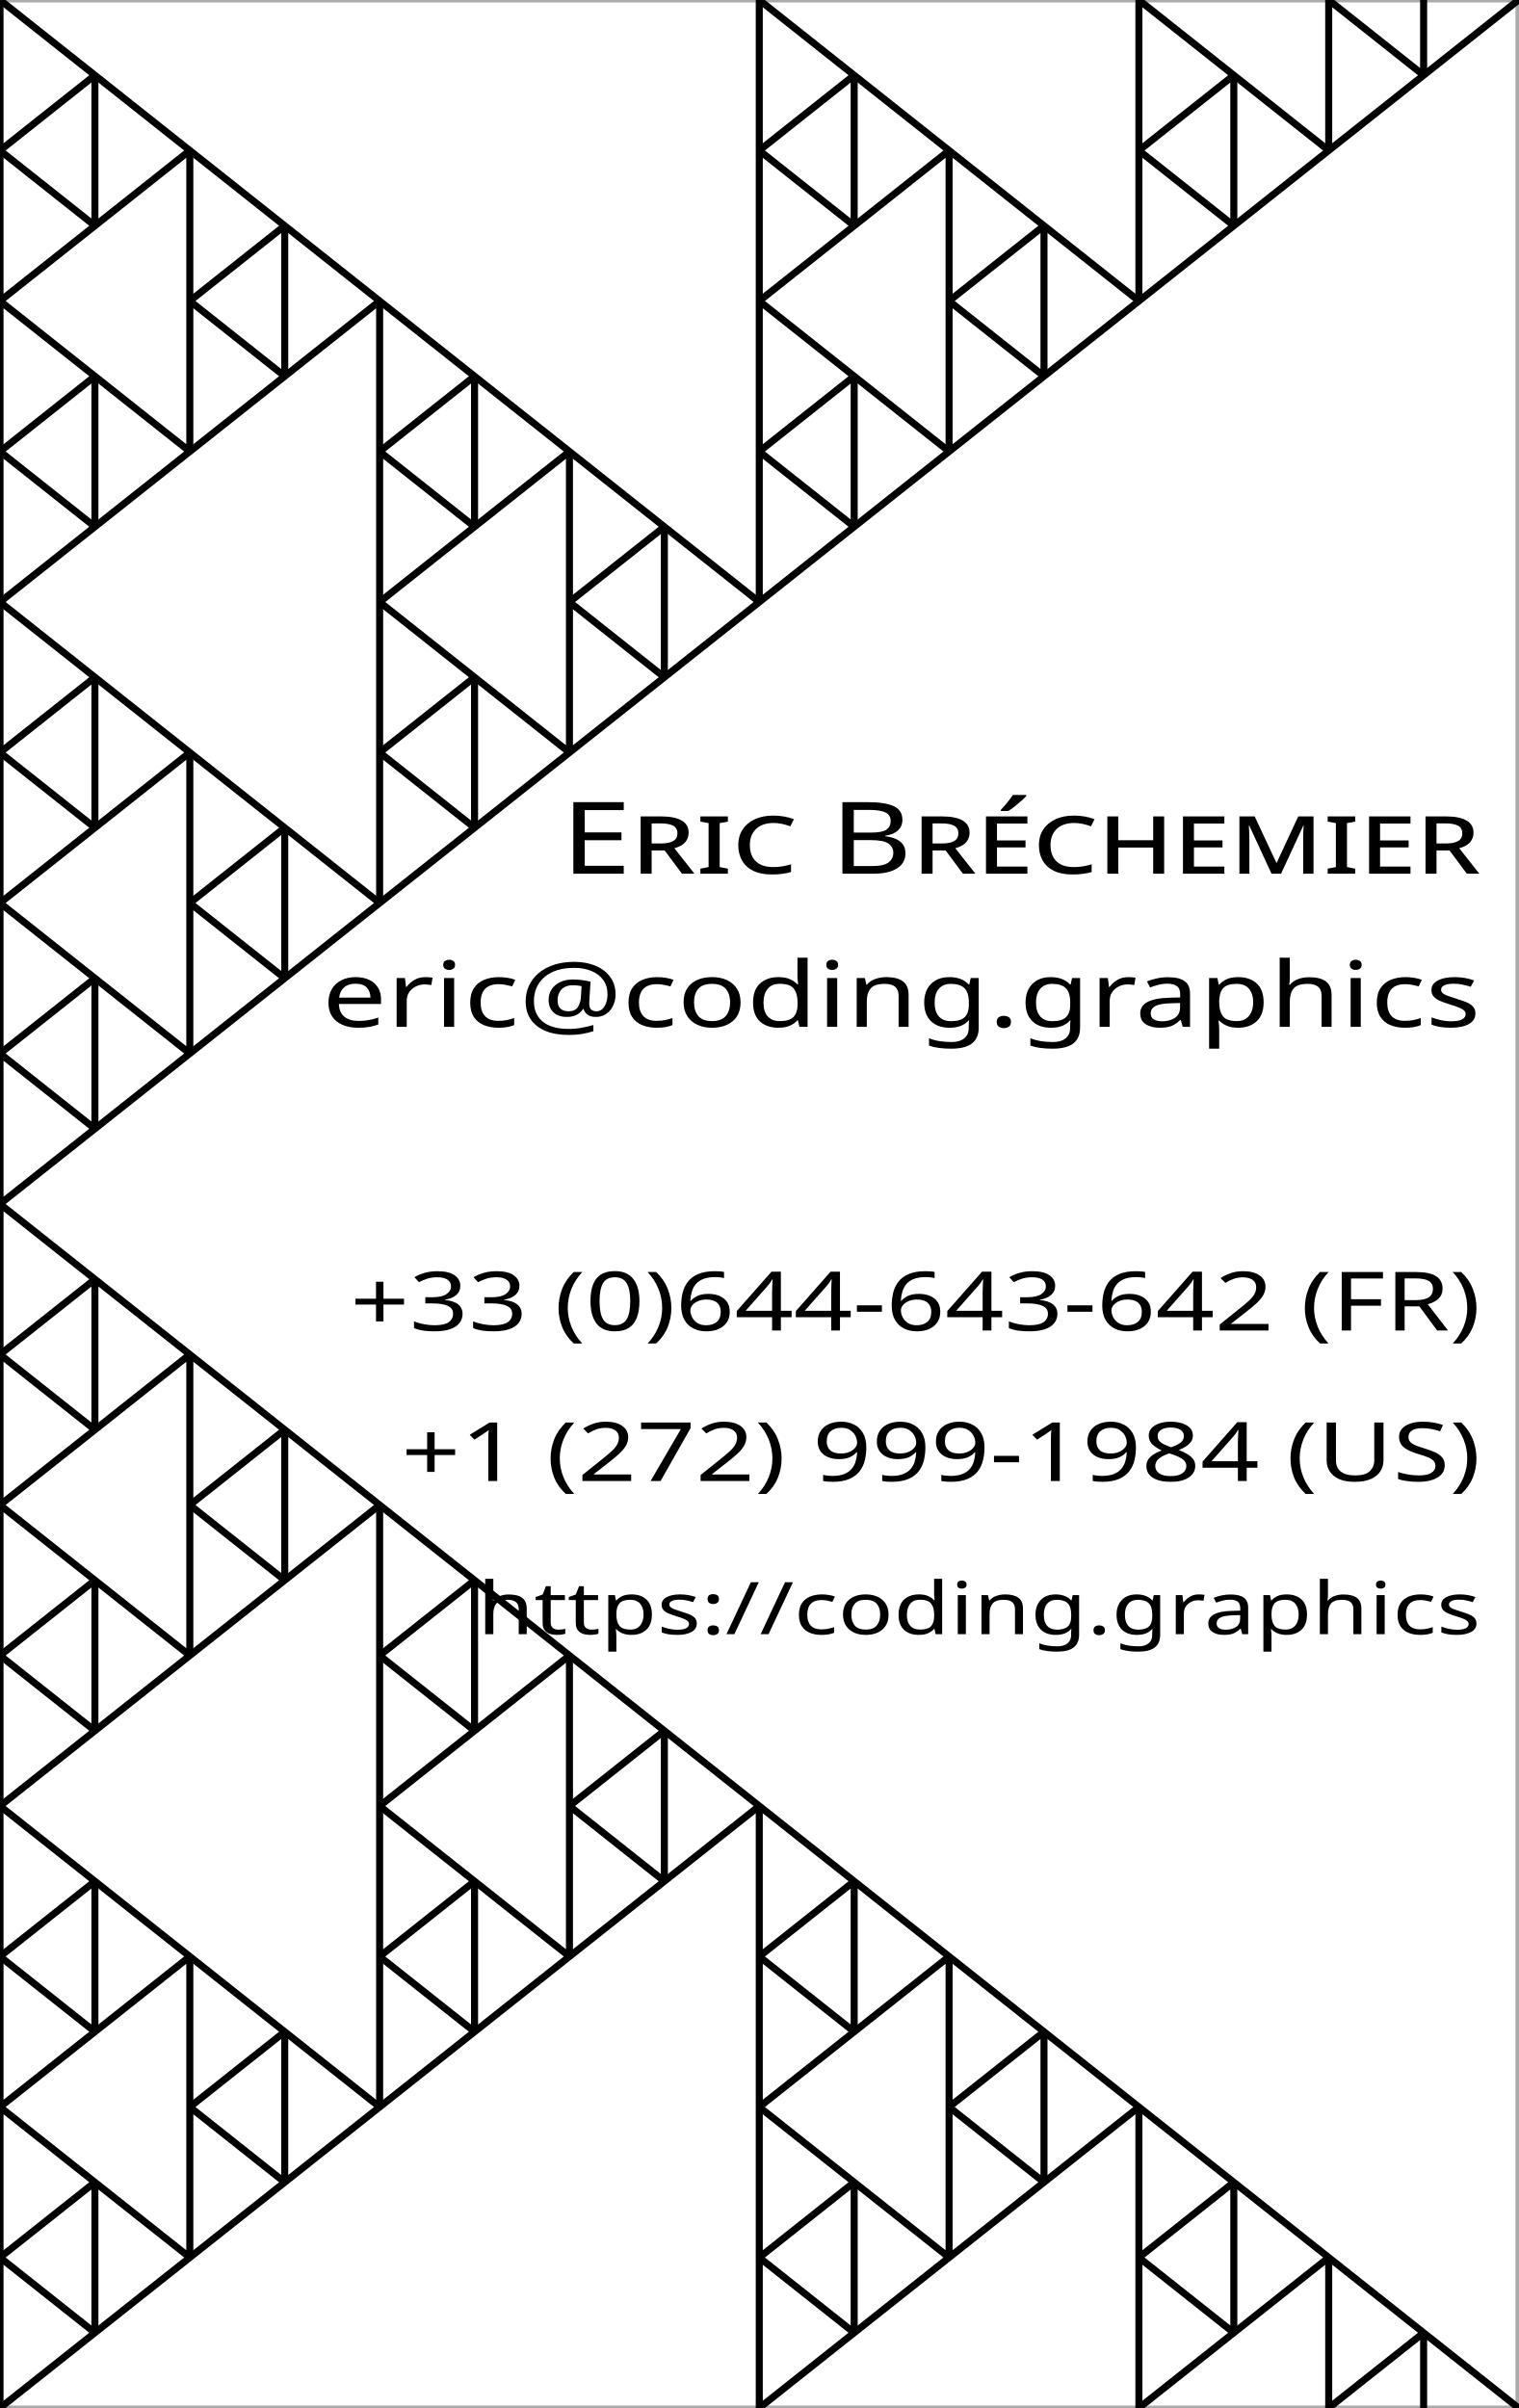
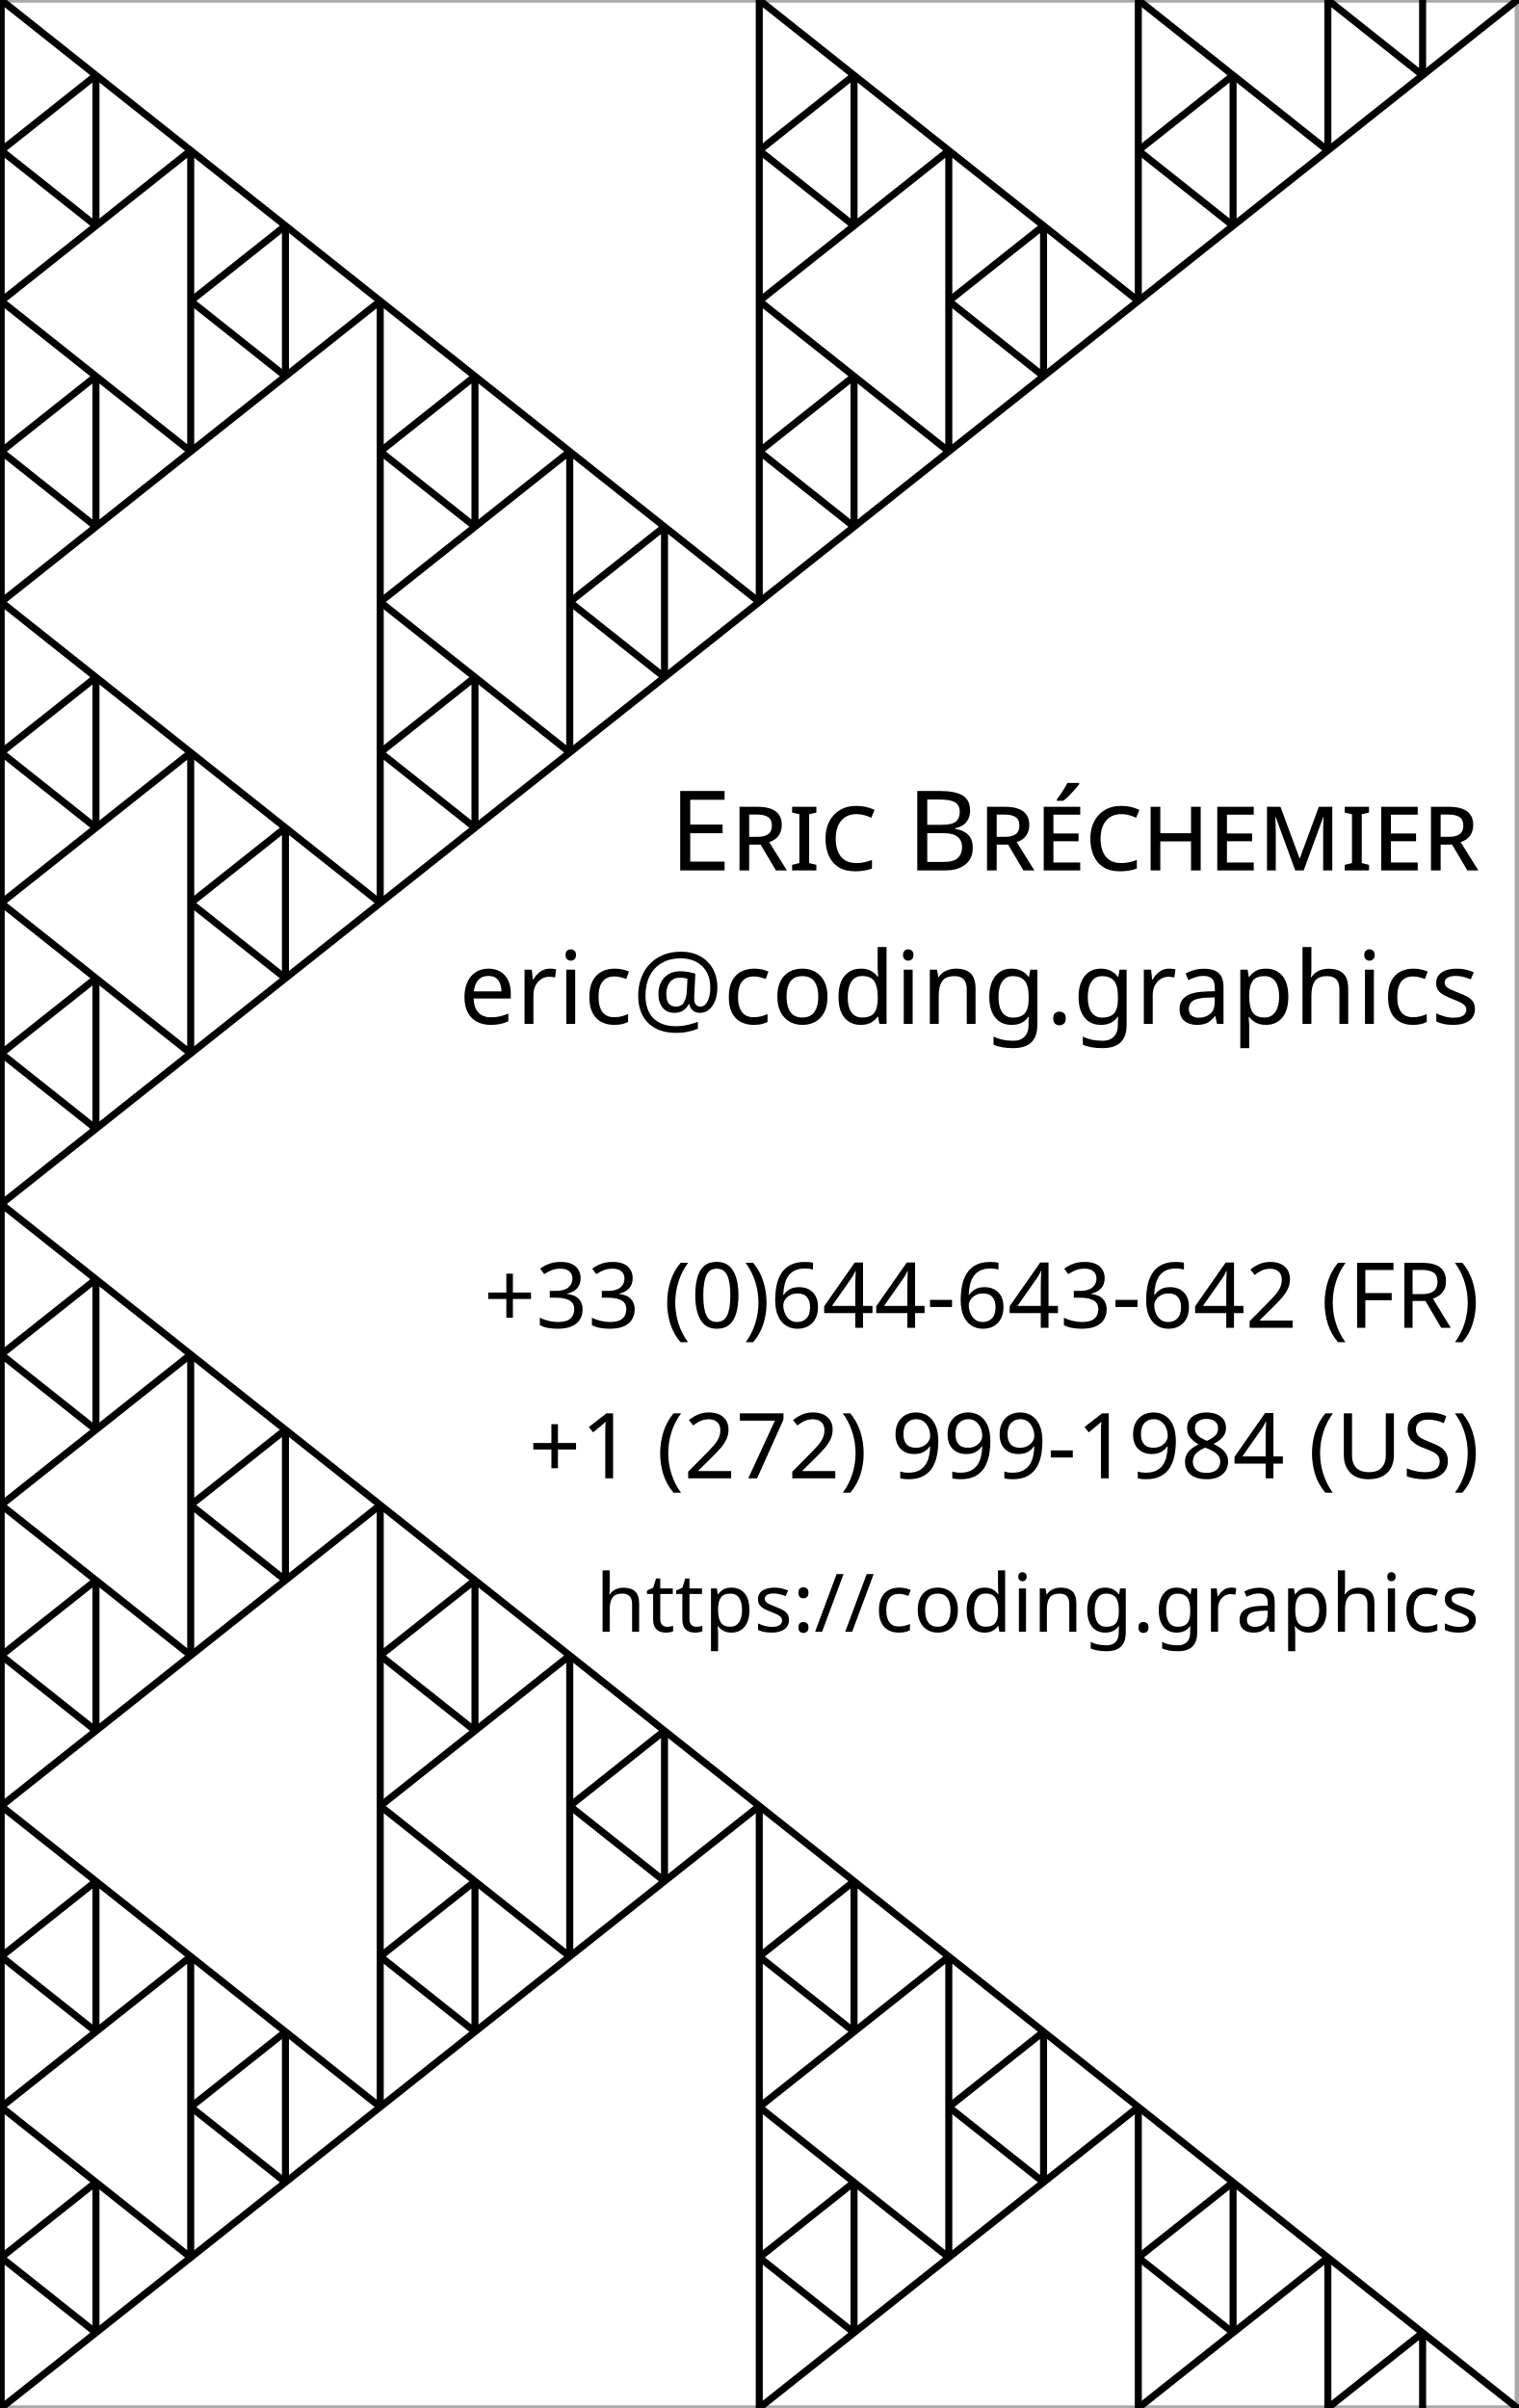
- <svg xmlns="http://www.w3.org/2000/svg" xmlns:xlink="http://www.w3.org/1999/xlink" width="53.98mm" height="85.60mm" viewBox="0 0 1000 2000" preserveAspectRatio="none">
+ <svg xmlns="http://www.w3.org/2000/svg" xmlns:xlink="http://www.w3.org/1999/xlink" width="53.98mm" height="85.60mm" viewBox="0 0 6800 10800">
  <style type="text/css">
    .empty {
      fill: none;
    }
    .triangle {
      stroke: black;
      vector-effect: non-scaling-stroke;
      stroke-width: 0.25mm;
      stroke-linejoin: bevel;
    }
    .text {
      font-family: "Gill Sans";
      text-anchor: end;
      dominant-baseline: text-bottom;
    }
    .name {
      font-variant: small-caps;
    }
-     .name      { font-size: 22mm; }
-     .email     { font-size: 20mm; }
-     .phone     { font-size: 18mm; }
-     .url       { font-size: 16mm; }
+     .name      { font-size: 132mm; }
+     .email     { font-size: 120mm; }
+     .phone     { font-size: 108mm; }
+     .url       { font-size:  96mm; }
    .frame {
      stroke: #aaa;
-       stroke-width: 4;
+       stroke-width: 24;
    }
  </style>
  <defs>
-     <polygon id="triangle" class="empty triangle" points="0,0 1000,1000 0,2000" />
-     <polygon id="triangle1" class="empty triangle" points="500,500 500,1500 0,1000" />
+     <polygon id="triangle" class="empty triangle" points="0,0 6800,5400 0,10800" />
+     <polygon id="triangle1" class="empty triangle" points="3400,2700 3400,8100 0,5400" />
    <use id="triangle2" xlink:href="#triangle1" transform="scale(0.5)" />
    <use id="triangle3" xlink:href="#triangle2" transform="scale(0.5)" />
    <use id="triangle4" xlink:href="#triangle3" transform="scale(0.5)" />
    <use id="triangle5" xlink:href="#triangle4" transform="scale(0.5)" />
    <g id="sierpinski">
      <use xlink:href="#triangle" />
      <use xlink:href="#triangle1" />
      <g id="quarter1">
        <use xlink:href="#triangle2" />
        <g id="quarter2">
          <use xlink:href="#triangle3" />
          <g id="quarter3">
            <use xlink:href="#triangle4" />
          </g>
-           <use xlink:href="#quarter3" transform="translate(0,250)" />
-           <use xlink:href="#quarter3" transform="translate(125,125)" />
+           <use xlink:href="#quarter3" transform="translate(0,1350)" />
+           <use xlink:href="#quarter3" transform="translate(850,675)" />
        </g>
-         <use xlink:href="#quarter2" transform="translate(0,500)" />
-         <use xlink:href="#quarter2" transform="translate(250,250)" />
+         <use xlink:href="#quarter2" transform="translate(0,2700)" />
+         <use xlink:href="#quarter2" transform="translate(1700,1350)" />
      </g>
-       <use xlink:href="#quarter1" transform="translate(0,1000)" />
-       <use xlink:href="#quarter1" transform="translate(500,500)" />
+       <use xlink:href="#quarter1" transform="translate(0,5400)" />
+       <use xlink:href="#quarter1" transform="translate(3400,2700)" />
    </g>
  </defs>
-   <rect x="0" y="0" width="1000" height="2000" class="empty frame" />
-   <use xlink:href="#sierpinski" transform="translate(0,-1000)" />
-   <use xlink:href="#sierpinski" transform="translate(0,1000)" />
-   <text x="975" y="750" class="name text">Eric Bréchemier</text>
-   <text x="975" y="875" class="email text">eric@coding.graphics</text>
-   <text x="975" y="1125" class="phone text">+33 (0)644-643-642 (FR)</text>
-   <text x="975" y="1250" class="phone text">+1 (272) 999-1984 (US)</text>
-   <text x="975" y="1375" class="url text">https://coding.graphics</text>
+   <rect x="0" y="0" width="6800" height="10800" class="empty frame" />
+   <use xlink:href="#sierpinski" transform="translate(0,-5400)" />
+   <use xlink:href="#sierpinski" transform="translate(0,5400)" />
+   <text x="6630" y="4050" class="name text">Eric Bréchemier</text>
+   <text x="6630" y="4725" class="email text">eric@coding.graphics</text>
+   <text x="6630" y="6075" class="phone text">+33 (0)644-643-642 (FR)</text>
+   <text x="6630" y="6750" class="phone text">+1 (272) 999-1984 (US)</text>
+   <text x="6630" y="7425" class="url text">https://coding.graphics</text>
</svg>
